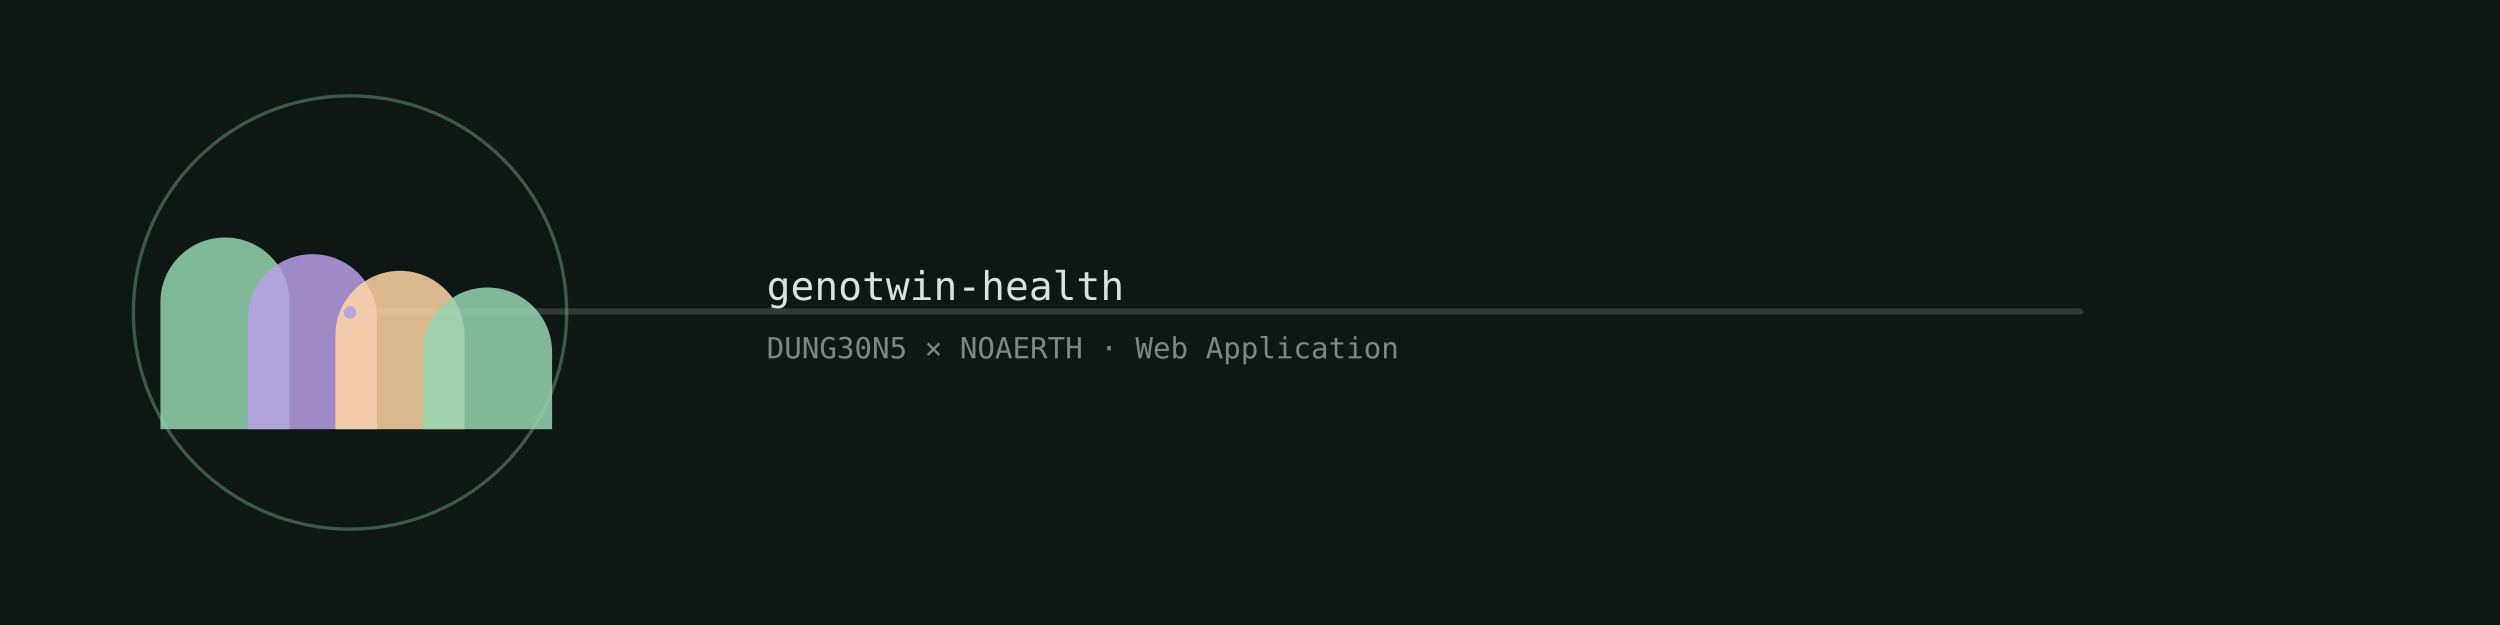
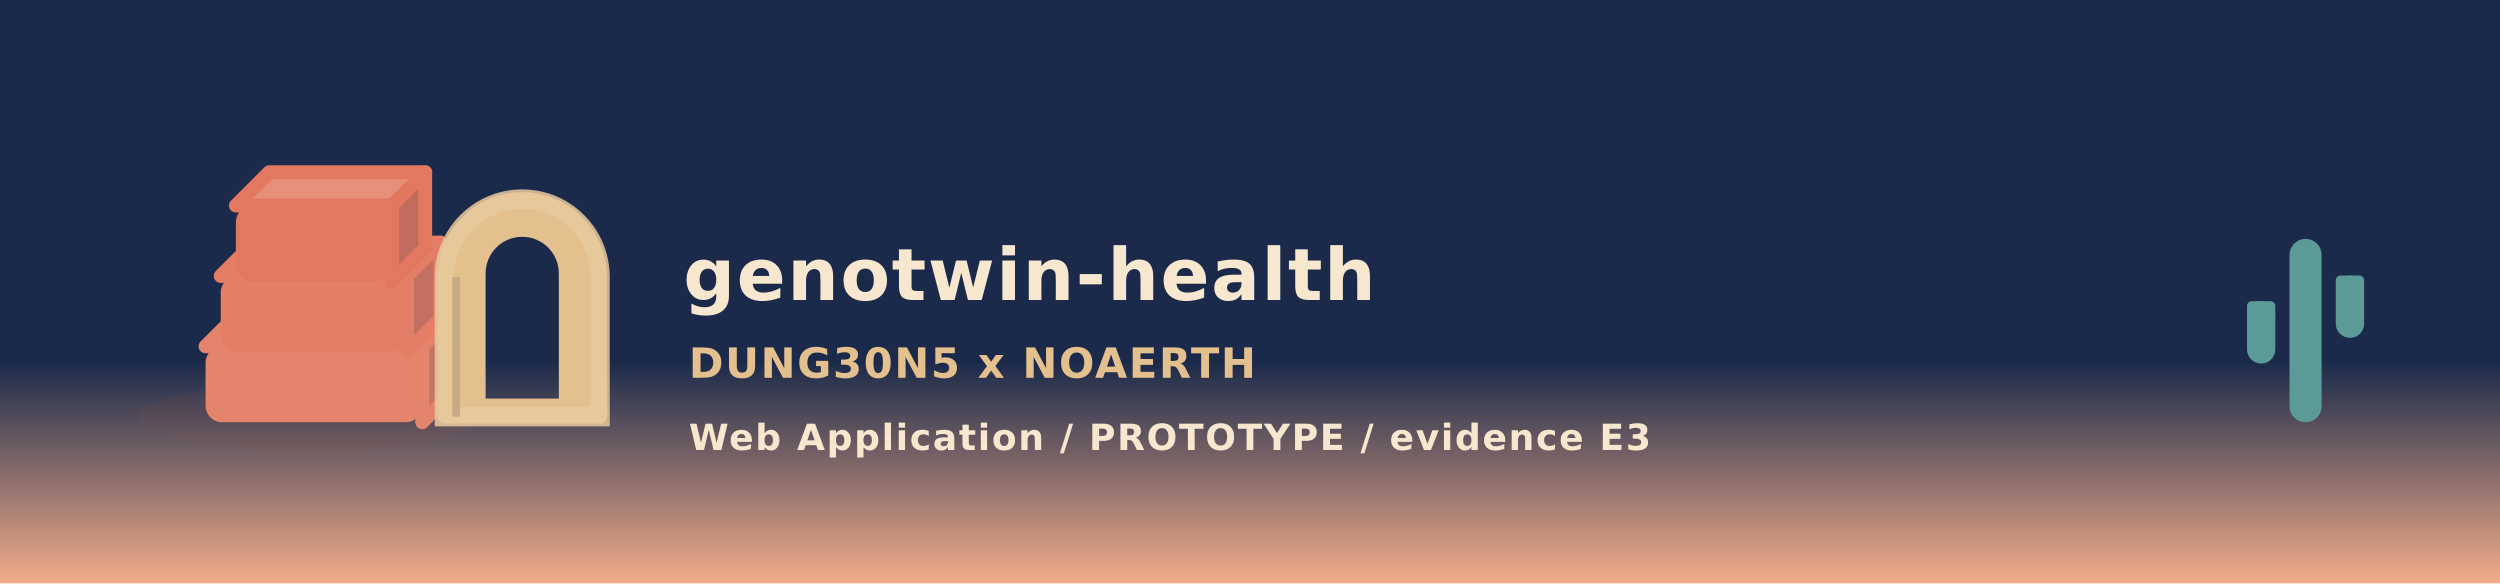
- <svg xmlns="http://www.w3.org/2000/svg" viewBox="0 0 1200 300" width="1200" height="300" role="img" aria-label="genotwin-health identity object">
-   <rect width="1200" height="300" fill="#0f1714" />
-   <defs>
-     <linearGradient id="gft" x1="0" y1="0" x2="1" y2="1">
-       <stop offset="0%" stop-color="#95d5b2" />
-       <stop offset="100%" stop-color="#b8a1e6" />
-     </linearGradient>
-   </defs>
-   <rect x="168.00" y="148.00" width="832.00" height="3.00" rx="2.00" fill="rgba(240,248,244,0.160)" opacity="1.00" />
-   <path d="M77.00,206.00 L77.00,145.00 A31.00,31.00 0 0 1 139.00,145.00 L139.00,206.00 Z" fill="rgba(149,213,178,0.850)" opacity="1.00" />
-   <path d="M119.00,206.00 L119.00,153.00 A31.00,31.00 0 0 1 181.00,153.00 L181.00,206.00 Z" fill="rgba(184,161,230,0.850)" opacity="1.00" />
-   <path d="M161.00,206.00 L161.00,161.00 A31.00,31.00 0 0 1 223.00,161.00 L223.00,206.00 Z" fill="rgba(255,214,165,0.850)" opacity="1.00" />
-   <path d="M203.00,206.00 L203.00,169.00 A31.00,31.00 0 0 1 265.00,169.00 L265.00,206.00 Z" fill="rgba(149,213,178,0.850)" opacity="1.00" />
+ <svg xmlns="http://www.w3.org/2000/svg" width="900" height="210" viewBox="0 0 900 210" role="img" aria-label="genotwin-health - identity object">
+   <linearGradient id="skyf" x1="0" y1="0" x2="0" y2="1">
+     <stop offset="0" stop-color="#1b2a4a" />
+     <stop offset="0.62" stop-color="#1b2a4a" />
+     <stop offset="1" stop-color="#f3ad8a" />
+   </linearGradient>
+   <rect width="900" height="210" fill="url(#skyf)" />
+   <rect x="0" y="352" width="900" height="-142" fill="#e3c08d" />
+   <rect x="0" y="352" width="900" height="3" fill="#e6c596" />
+   <ellipse cx="112" cy="150" rx="62" ry="12" fill="rgba(138,90,68,0.11)" />
  <g>
-     <circle cx="168.00" cy="150.00" r="104.00" fill="none" stroke="rgba(149,213,178,0.350)" stroke-width="1.60" opacity="1.00" />
-     <animate attributeName="opacity" values="0.25;1.0;0.25" dur="19.9s" begin="0s" repeatCount="indefinite" />
+     <path d="M74,124.67 L152,124.67 L164,112.67 L86,112.67 Z" fill="#e99a82" stroke="#e5846c" stroke-width="5" stroke-linejoin="round" />
+     <path d="M152,124.67 L164,112.67 L164,140 L152,152 Z" fill="#c37566" stroke="#e5846c" stroke-width="5" stroke-linejoin="round" />
+     <rect x="74" y="124.67" width="78" height="27.33" rx="6" fill="#e5846c" />
+     <path d="M79.46,99.33 L146.54,99.33 L158.54,87.33 L91.46,87.33 Z" fill="#e8957d" stroke="#e47e66" stroke-width="5" stroke-linejoin="round" />
+     <path d="M146.54,99.33 L158.54,87.33 L158.54,114.67 L146.54,126.67 Z" fill="#c27061" stroke="#e47e66" stroke-width="5" stroke-linejoin="round" />
+     <rect x="79.46" y="99.33" width="67.08" height="27.33" rx="6" fill="#e47e66" />
+     <path d="M84.92,74 L141.08,74 L153.08,62 L96.92,62 Z" fill="#e79079" stroke="#e37861" stroke-width="5" stroke-linejoin="round" />
+     <path d="M141.08,74 L153.08,62 L153.08,89.33 L141.08,101.33 Z" fill="#c16b5d" stroke="#e37861" stroke-width="5" stroke-linejoin="round" />
+     <rect x="84.92" y="74" width="56.16" height="27.33" rx="6" fill="#e37861" />
+     <animate attributeName="opacity" values="0.72;1;0.72" dur="6s" begin="0s" repeatCount="indefinite" />
  </g>
-   <circle cx="168" cy="150" r="3" fill="rgba(184,161,230,0.900)">
-     <animate attributeName="opacity" values="0.35;0.95;0.35" dur="19.9s" begin="0s" repeatCount="indefinite" />
-   </circle>
-   <text x="368" y="144" font-family="ui-monospace,Menlo,monospace" font-size="19" fill="rgba(240,248,244,0.900)">genotwin-health</text>
-   <text x="368" y="172" font-family="ui-monospace,Menlo,monospace" font-size="14" fill="rgba(240,248,244,0.500)">DUNG30N5 × NOAERTH · Web Application</text>
+   <path d="M160,150 L160,99.68 A28,28 0 0 1 216,99.68 L216,150 Z M172.32,146 L172.32,98.43 A15.68,15.68 0 0 1 203.68,98.43 L203.68,146 Z" fill="#e3c08d" fill-rule="evenodd" stroke="#e3c08d" stroke-width="5" stroke-linejoin="round" />
+   <path d="M160,150 L160,99.68 A28,28 0 0 1 216,99.68 L216,150 Z" fill="none" stroke="#e8c99d" stroke-width="7" stroke-linecap="round" opacity="0.85" />
+   <rect x="162.8" y="99.68" width="2.8" height="50.32" fill="#c7ab84" />
+   <text x="246" y="108" font-family="Verdana,DejaVu Sans,sans-serif" font-size="26" font-weight="700" letter-spacing="0.6" fill="#f6e7ce" text-anchor="start">genotwin-health</text>
+   <text x="248" y="136" font-family="Verdana,DejaVu Sans,sans-serif" font-size="15" font-weight="700" letter-spacing="0.6" fill="#e3c08d" text-anchor="start">DUNG30N5 x NOAERTH</text>
+   <text x="248" y="162" font-family="Verdana,DejaVu Sans,sans-serif" font-size="13" font-weight="700" letter-spacing="0.6" fill="#f6e7ce" text-anchor="start">Web Application  /  PROTOTYPE  /  evidence E3</text>
+   <rect x="824.22" y="86" width="11.56" height="66" rx="5.78" fill="#5b9a97" />
+   <rect x="808.92" y="108.44" width="10.2" height="22.44" rx="5.1" fill="#5b9a97" />
+   <rect x="808.92" y="108.44" width="10.2" height="6.6" rx="1.7" fill="#5b9a97" />
+   <rect x="840.88" y="99.2" width="10.2" height="22.44" rx="5.1" fill="#5b9a97" />
+   <rect x="840.88" y="99.2" width="10.2" height="6.6" rx="1.7" fill="#5b9a97" />
</svg>
